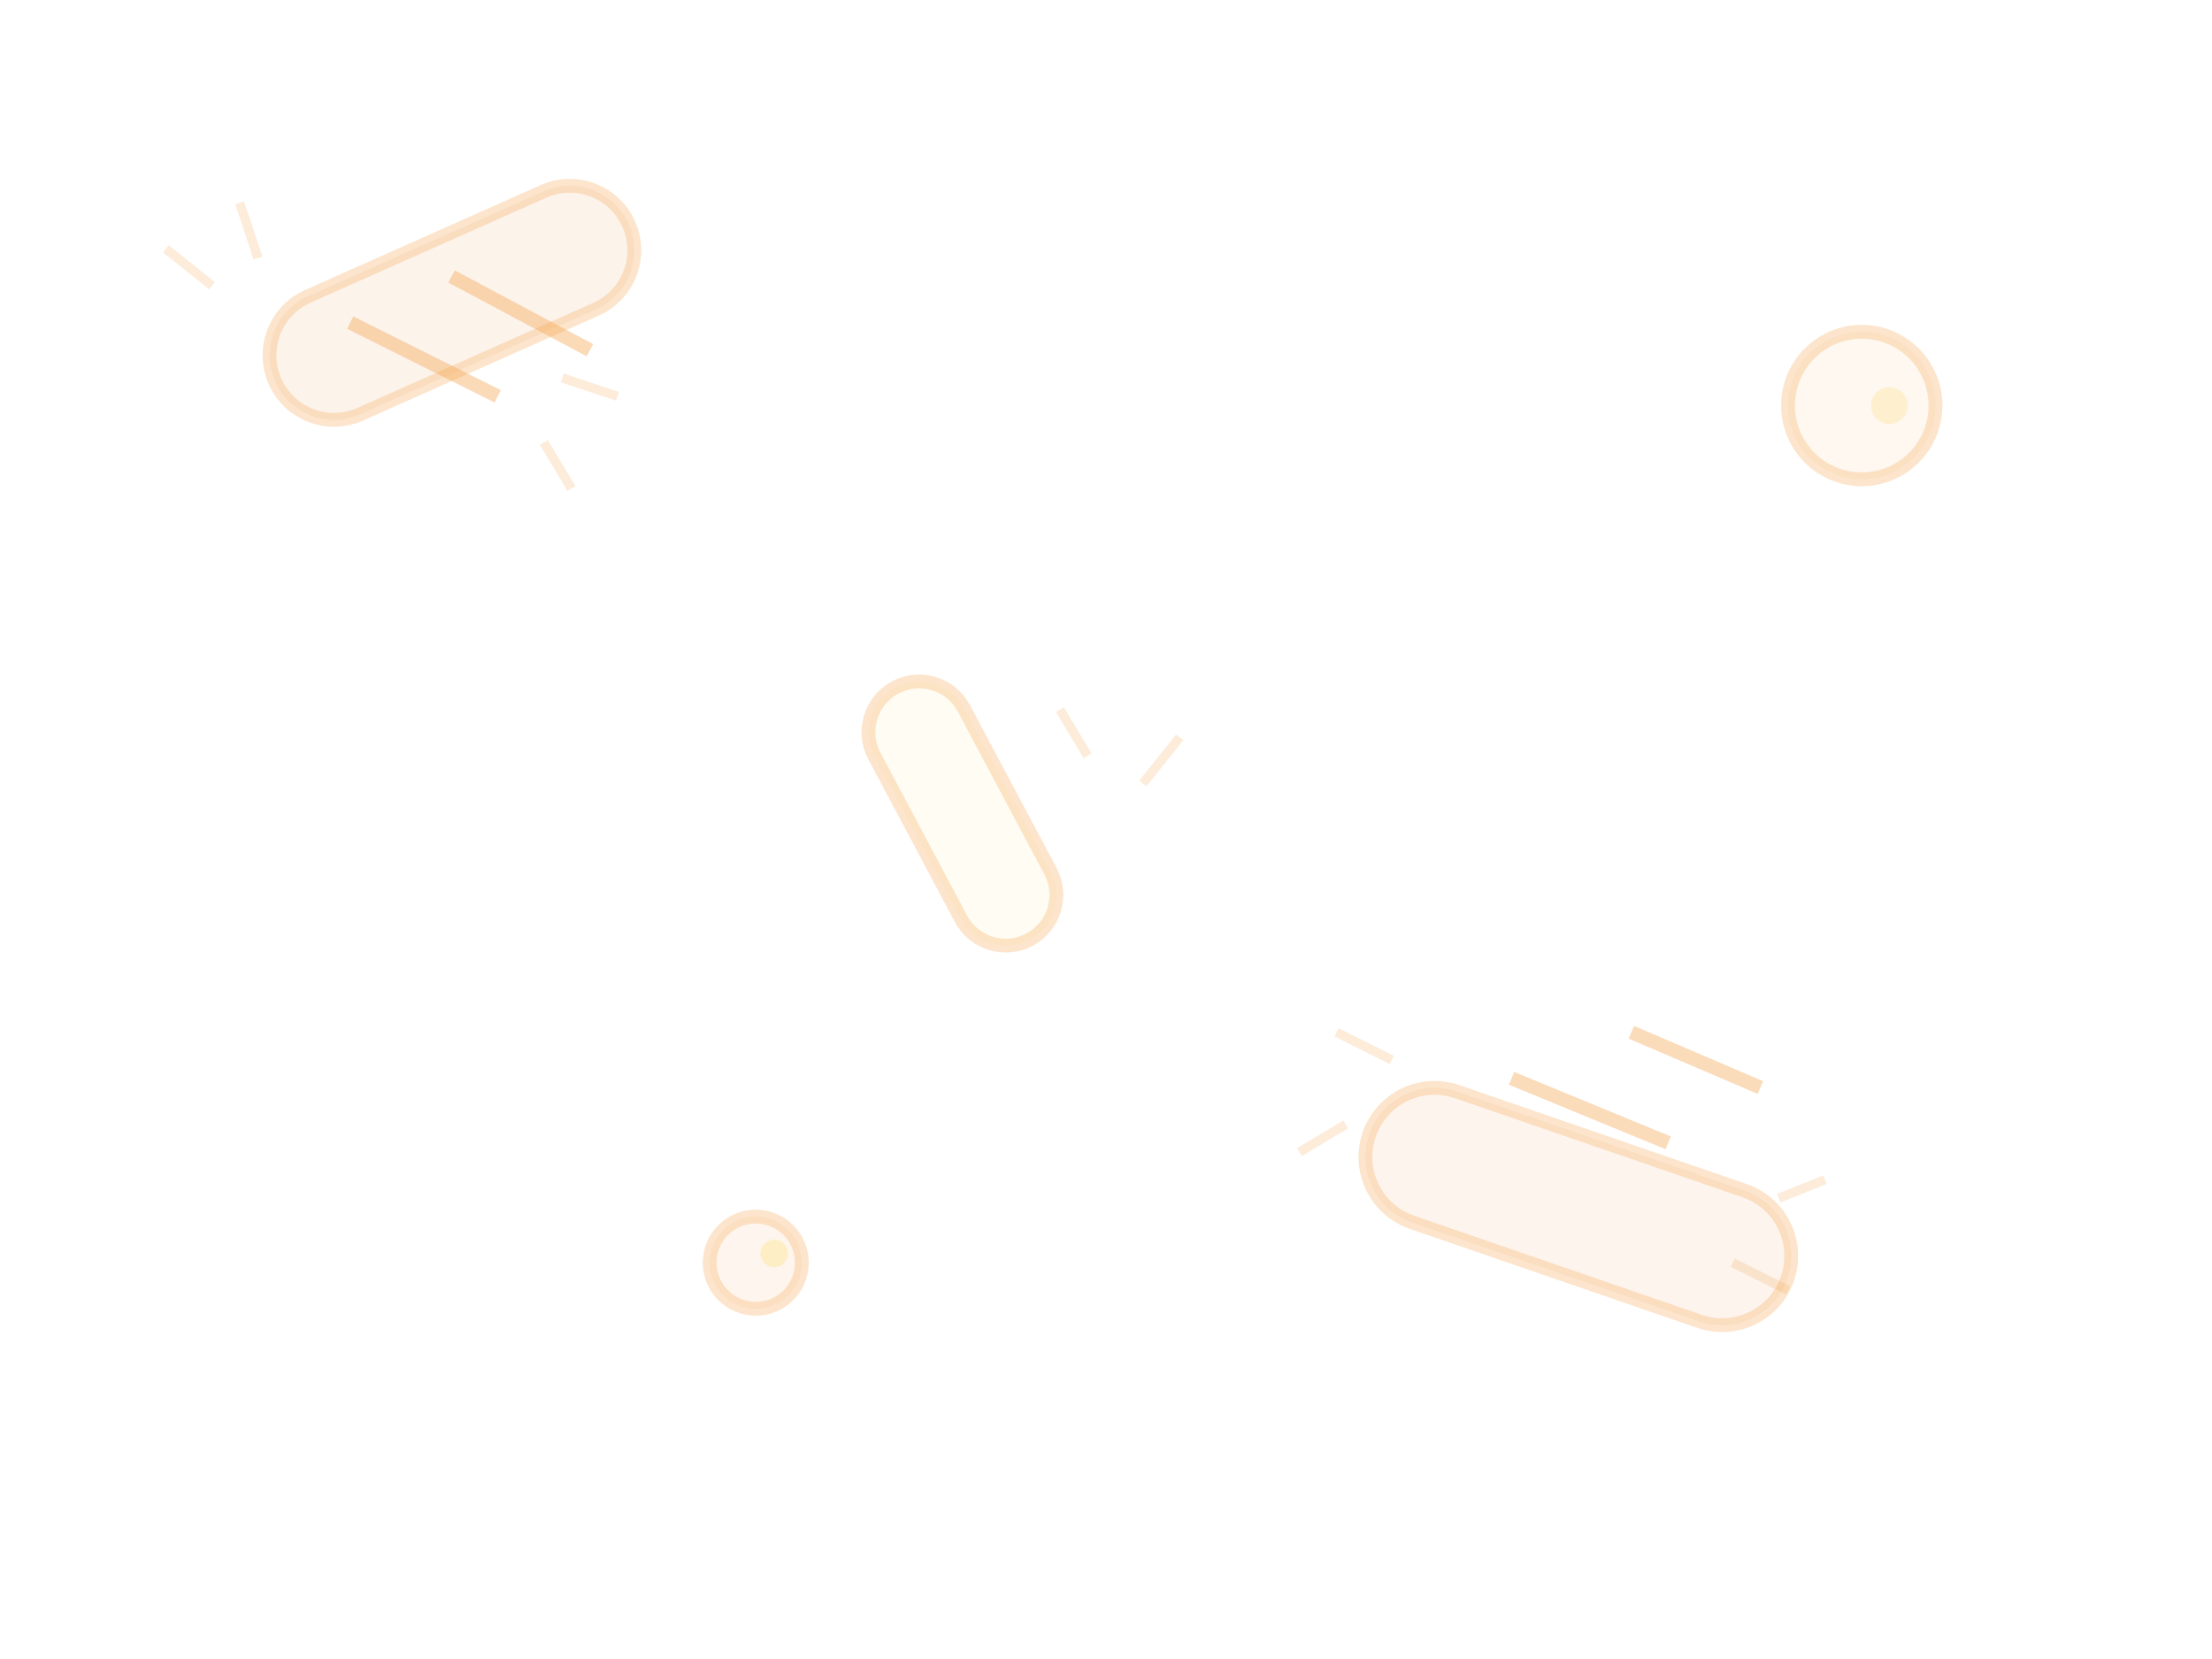
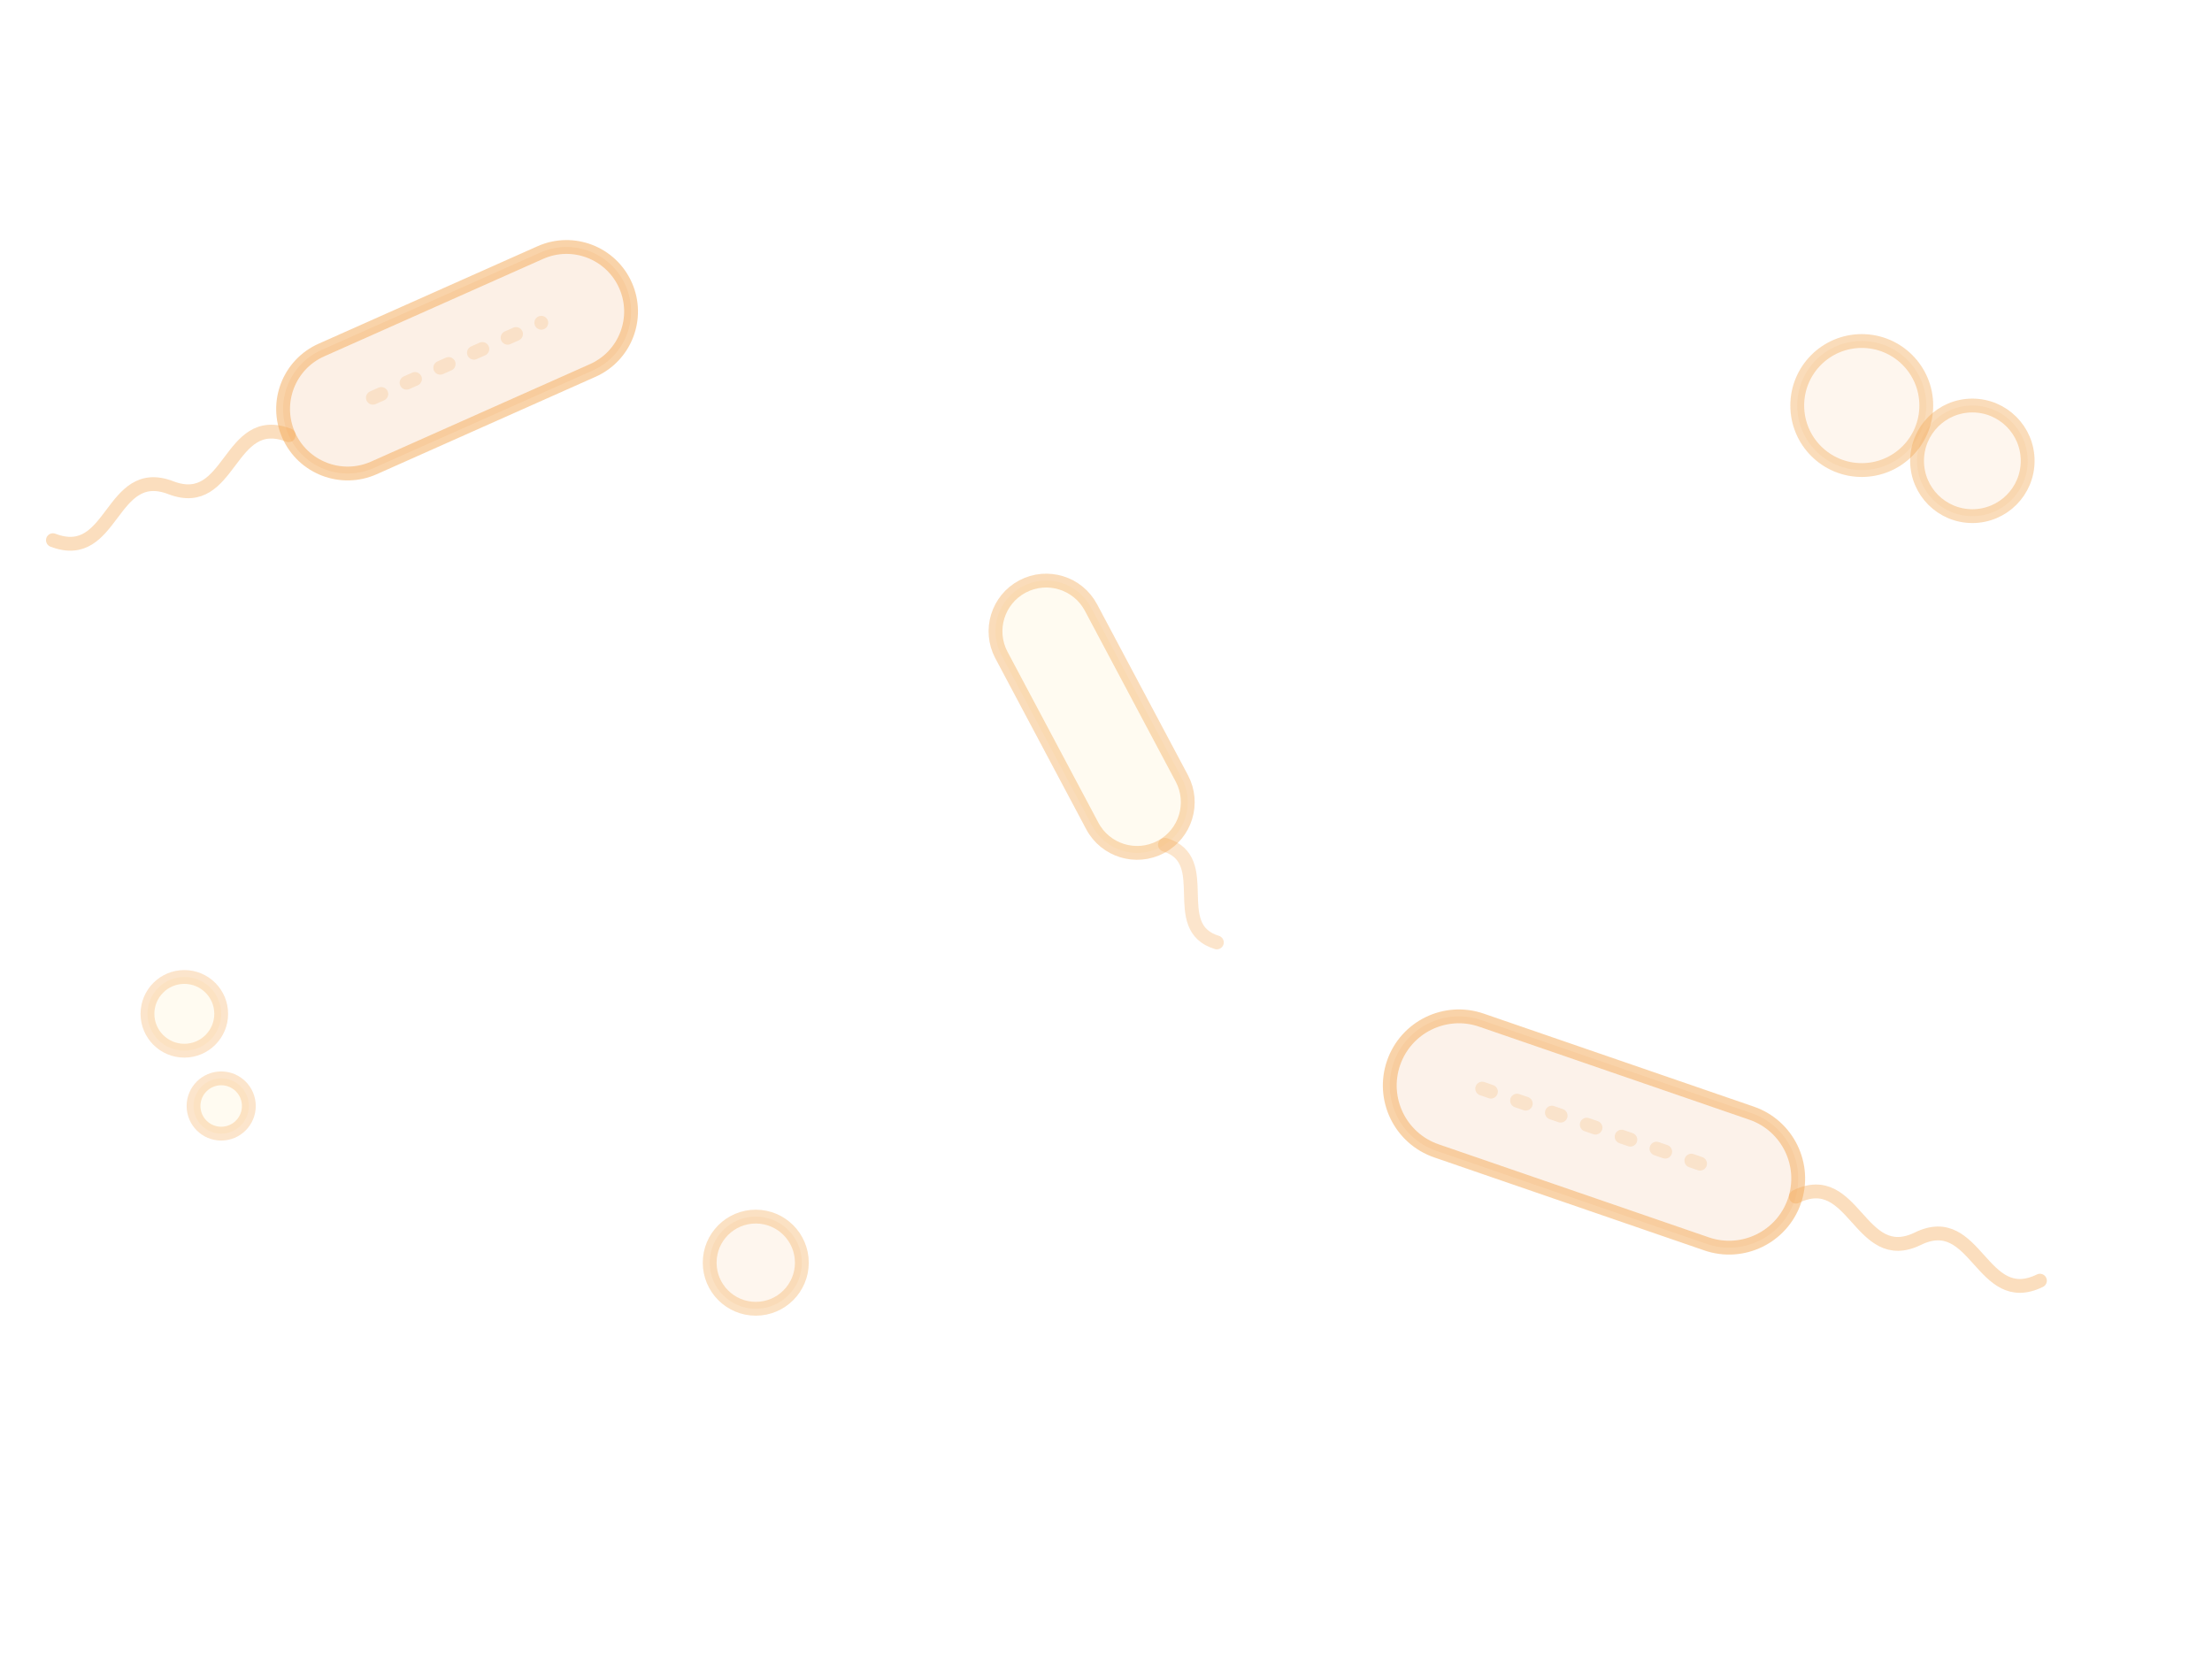
<svg xmlns="http://www.w3.org/2000/svg" width="240" height="180" viewBox="0 0 240 180" fill="none">
-   <g stroke="#f4a854" stroke-opacity=".3" stroke-width="1.5">
-     <rect x="27" y="35" width="42" height="14" rx="7" transform="rotate(-24 27 35)" fill="#e8954b" fill-opacity=".11" />
-     <path d="m38 35 16 8m-5-13 15 8" stroke-opacity=".42" />
-     <rect x="151" y="116" width="48" height="15" rx="7.5" transform="rotate(19 151 116)" fill="#e8954b" fill-opacity=".1" />
-     <path d="m164 117 17 7m-4-12 14 6" stroke-opacity=".4" />
-     <rect x="102" y="72" width="31" height="11" rx="5.5" transform="rotate(62 102 72)" fill="#ffda73" fill-opacity=".08" />
-     <circle cx="202" cy="44" r="8" fill="#f4a854" fill-opacity=".08" />
-     <circle cx="205" cy="44" r="2" fill="#ffda73" fill-opacity=".28" stroke="none" />
-     <circle cx="82" cy="137" r="5" fill="#f4a854" fill-opacity=".1" />
-     <circle cx="84" cy="136" r="1.5" fill="#ffda73" fill-opacity=".32" stroke="none" />
-   </g>
-   <g stroke="#f4a854" stroke-opacity=".22" stroke-width="1">
-     <path d="m23 31-5-4m10 1-2-6m35 19 6 2m-8 5 3 5m89 62-6-3m1 10-5 3m47 12 6 3m-1-10 5-2m-74-43 4-5m-10 2-3-5" />
+   <g stroke="#f4a854" stroke-width="1.5" stroke-linecap="round">
+     <g transform="rotate(-24 50 40)">
+       <rect x="30" y="32" width="40" height="14" rx="7" fill="#e8954b" fill-opacity=".14" stroke-opacity=".5" />
+       <path d="M30 39c-5-5-9 5-14 0s-9 5-14 0" stroke-opacity=".38" />
+       <path d="M40 39h20" stroke-opacity=".2" stroke-dasharray="1 3" />
+     </g>
+     <g transform="rotate(19 175 123)">
+       <rect x="150" y="116" width="46" height="15" rx="7.5" fill="#e8954b" fill-opacity=".12" stroke-opacity=".5" />
+       <path d="M196 123c5-5 9 5 14 0s9 5 14 0" stroke-opacity=".38" />
+       <path d="M160 123h26" stroke-opacity=".2" stroke-dasharray="1 3" />
+     </g>
+     <g transform="rotate(62 118 78)">
+       <rect x="102" y="72" width="32" height="11" rx="5.5" fill="#ffda73" fill-opacity=".1" stroke-opacity=".4" />
+       <path d="M134 77c4-4 8 4 12 0" stroke-opacity=".3" />
+     </g>
+     <circle cx="202" cy="44" r="7" fill="#f4a854" fill-opacity=".1" stroke-opacity=".4" />
+     <circle cx="214" cy="50" r="6" fill="#f4a854" fill-opacity=".1" stroke-opacity=".4" />
+     <circle cx="82" cy="137" r="5" fill="#f4a854" fill-opacity=".1" stroke-opacity=".35" />
+     <circle cx="20" cy="110" r="4" fill="#ffda73" fill-opacity=".1" stroke-opacity=".3" />
+     <circle cx="24" cy="120" r="3" fill="#ffda73" fill-opacity=".1" stroke-opacity=".3" />
  </g>
</svg>
